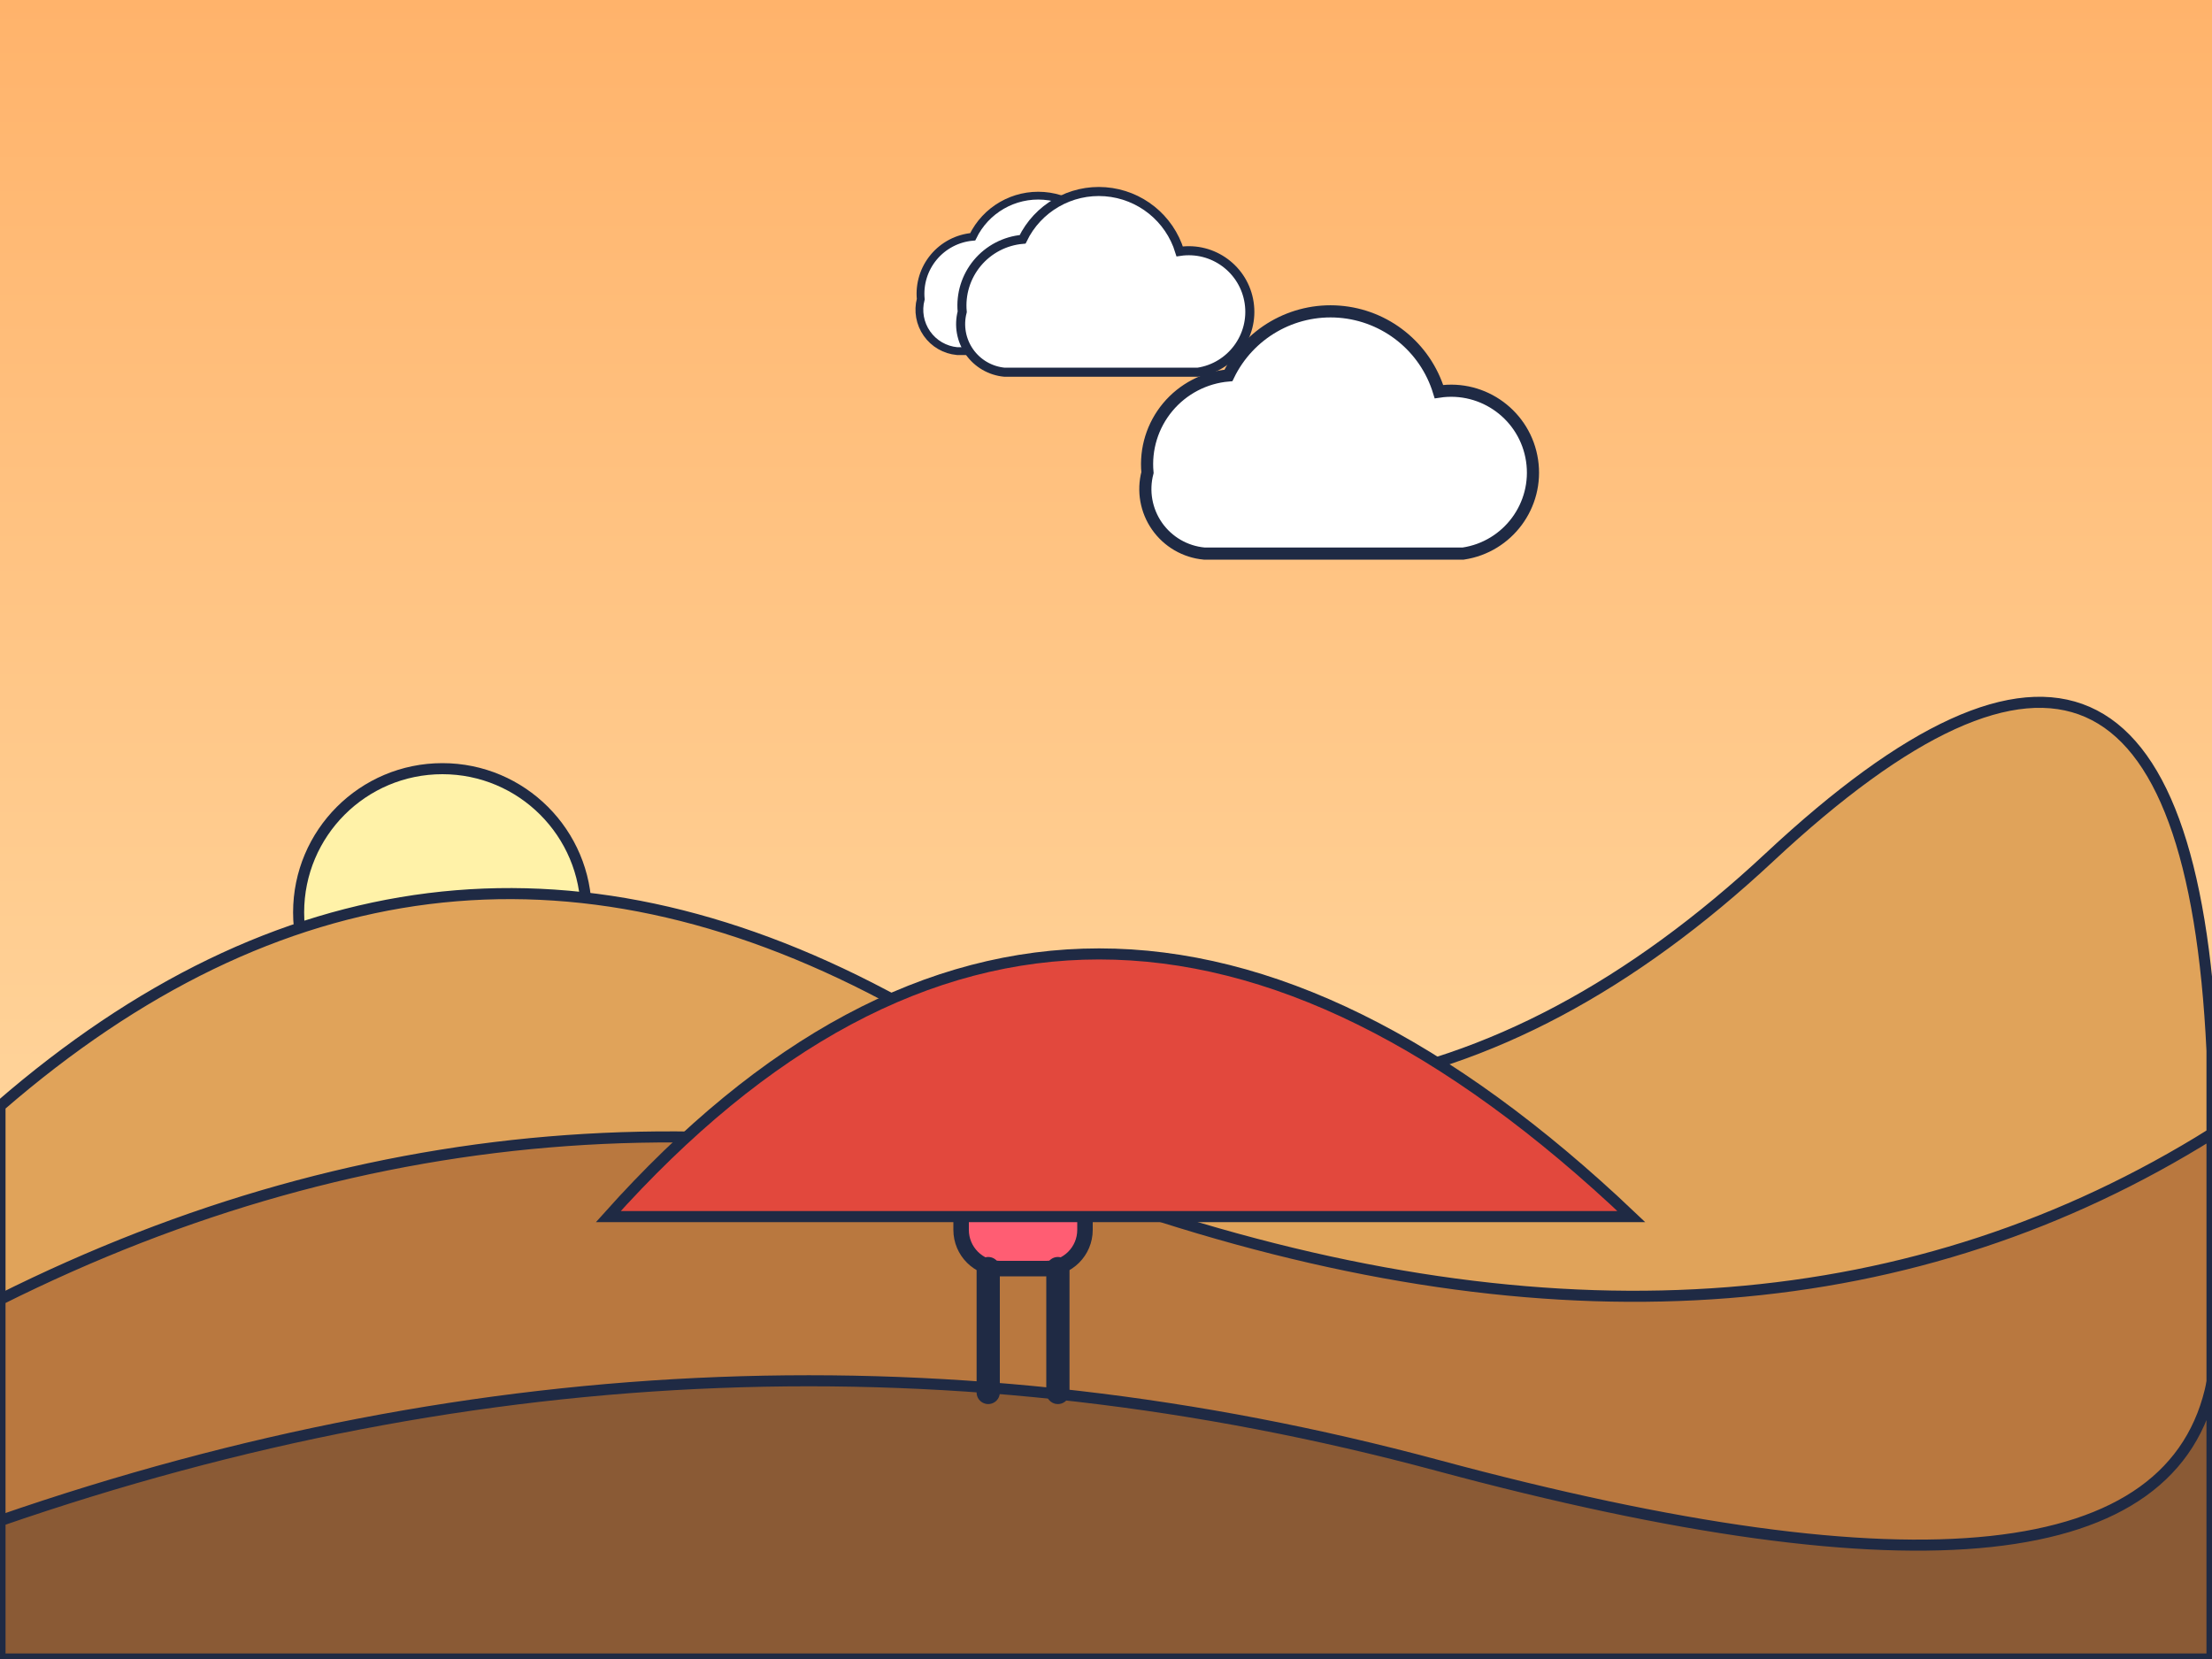
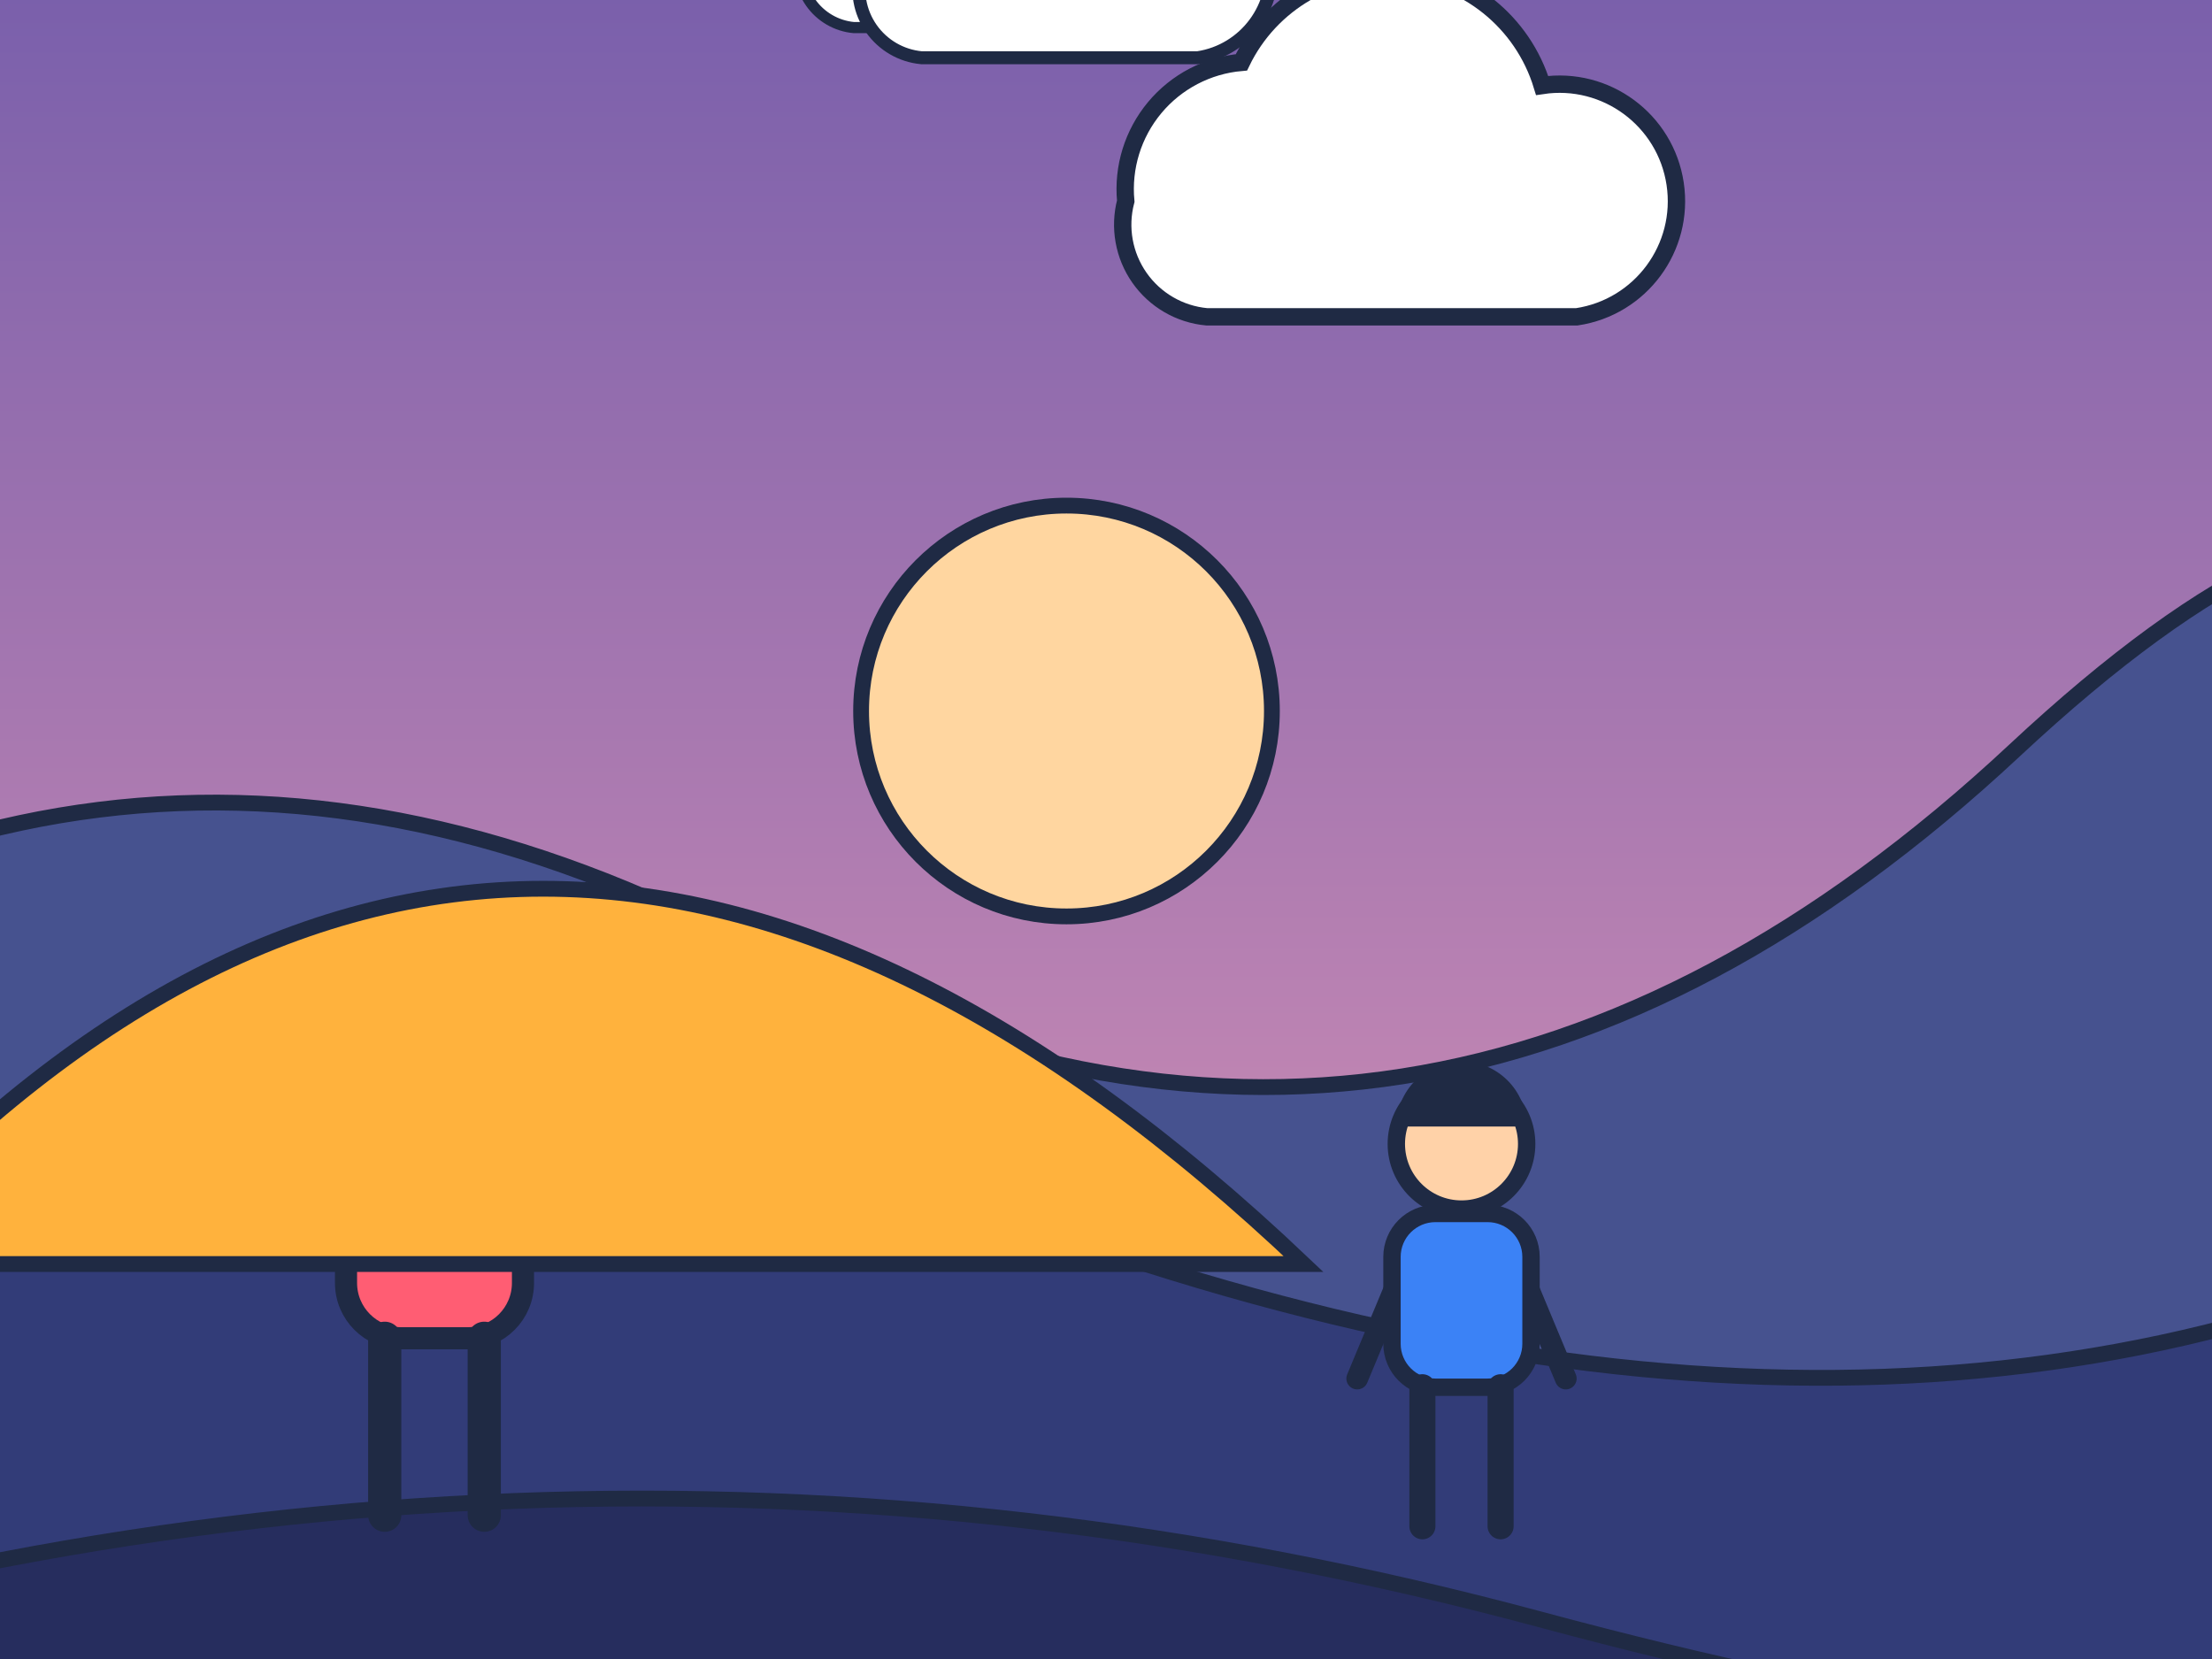
- <svg xmlns="http://www.w3.org/2000/svg" viewBox="0 0 800 600" role="img">
+ <svg xmlns="http://www.w3.org/2000/svg" viewBox="130 120 560 420" role="img">
  <defs>
    <linearGradient id="g" x1="0" y1="0" x2="0" y2="1">
-       <stop offset="0" stop-color="#ffb36b" />
-       <stop offset="1" stop-color="#ffe3b0" />
+       <stop offset="0" stop-color="#5b4fa8" />
+       <stop offset="1" stop-color="#f2a0b8" />
    </linearGradient>
  </defs>
  <rect width="800" height="600" fill="url(#g)" />
-   <circle cx="160" cy="330" r="52" fill="#fff2a8" stroke="#1f2a44" stroke-width="4" />
+   <circle cx="400" cy="300" r="52" fill="#ffd6a0" stroke="#1f2a44" stroke-width="4" />
  <g transform="translate(415 127) scale(1.464103)" fill="#fff" stroke="#1f2a44" stroke-width="3">
    <path d="M0 30 a22 22 0 0 1 20-24 a28 28 0 0 1 52 4 a20 20 0 0 1 6 40 H14 a16 16 0 0 1-14-20z" />
  </g>
  <g transform="translate(333 80) scale(0.9396962)" fill="#fff" stroke="#1f2a44" stroke-width="3">
    <path d="M0 30 a22 22 0 0 1 20-24 a28 28 0 0 1 52 4 a20 20 0 0 1 6 40 H14 a16 16 0 0 1-14-20z" />
  </g>
  <g transform="translate(348 80) scale(1.092346)" fill="#fff" stroke="#1f2a44" stroke-width="3">
    <path d="M0 30 a22 22 0 0 1 20-24 a28 28 0 0 1 52 4 a20 20 0 0 1 6 40 H14 a16 16 0 0 1-14-20z" />
  </g>
-   <path d="M0 400 Q150 270 320 360 T640 310 T800 380 V600 H0z" fill="#e0a35a" stroke="#1f2a44" stroke-width="4" />
-   <path d="M0 470 Q200 370 420 440 T800 410 V600 H0z" fill="#b9783f" stroke="#1f2a44" stroke-width="4" />
-   <path d="M0 550 Q260 460 520 530 T800 500 V600 H0z" fill="#8a5a35" stroke="#1f2a44" stroke-width="4" />
-   <g transform="translate(370 470) scale(1.4)">
+   <path d="M0 400 Q150 270 320 360 T640 310 T800 380 V600 H0z" fill="#46528f" stroke="#1f2a44" stroke-width="4" />
+   <path d="M0 470 Q200 370 420 440 T800 410 V600 H0z" fill="#323c78" stroke="#1f2a44" stroke-width="4" />
+   <path d="M0 550 Q260 460 520 530 T800 500 V600 H0z" fill="#262d5e" stroke="#1f2a44" stroke-width="4" />
+   <g transform="translate(240 470) scale(1.4)">
    <path d="M-14 -34 L-30 -64 M14 -34 L30 -64" stroke="#1f2a44" stroke-width="5" fill="none" stroke-linecap="round" />
    <rect x="-16" y="-48" width="32" height="40" rx="10" fill="#ff5d73" stroke="#1f2a44" stroke-width="4" />
    <path d="M-9 -8 V24 M9 -8 V24" stroke="#1f2a44" stroke-width="6" stroke-linecap="round" />
    <circle cx="0" cy="-64" r="15" fill="#ffd2a8" stroke="#1f2a44" stroke-width="4" />
    <path d="M-15 -68 a15 15 0 0 1 30 0z" fill="#1f2a44" />
  </g>
-   <path d="M220 440 Q390 250 590 440z" fill="#e2483d" stroke="#1f2a44" stroke-width="4" />
+   <path d="M90 440 Q260 250 460 440z" fill="#ffb23d" stroke="#1f2a44" stroke-width="4" />
+   <g transform="translate(500 480) scale(1.1)">
+     <path d="M-14 -34 L-24 -10 M14 -34 L24 -10" stroke="#1f2a44" stroke-width="5" fill="none" stroke-linecap="round" />
+     <rect x="-16" y="-48" width="32" height="40" rx="10" fill="#3b82f6" stroke="#1f2a44" stroke-width="4" />
+     <path d="M-9 -8 V24 M9 -8 V24" stroke="#1f2a44" stroke-width="6" stroke-linecap="round" />
+     <circle cx="0" cy="-64" r="15" fill="#ffd2a8" stroke="#1f2a44" stroke-width="4" />
+     <path d="M-15 -68 a15 15 0 0 1 30 0z" fill="#1f2a44" />
+   </g>
</svg>
